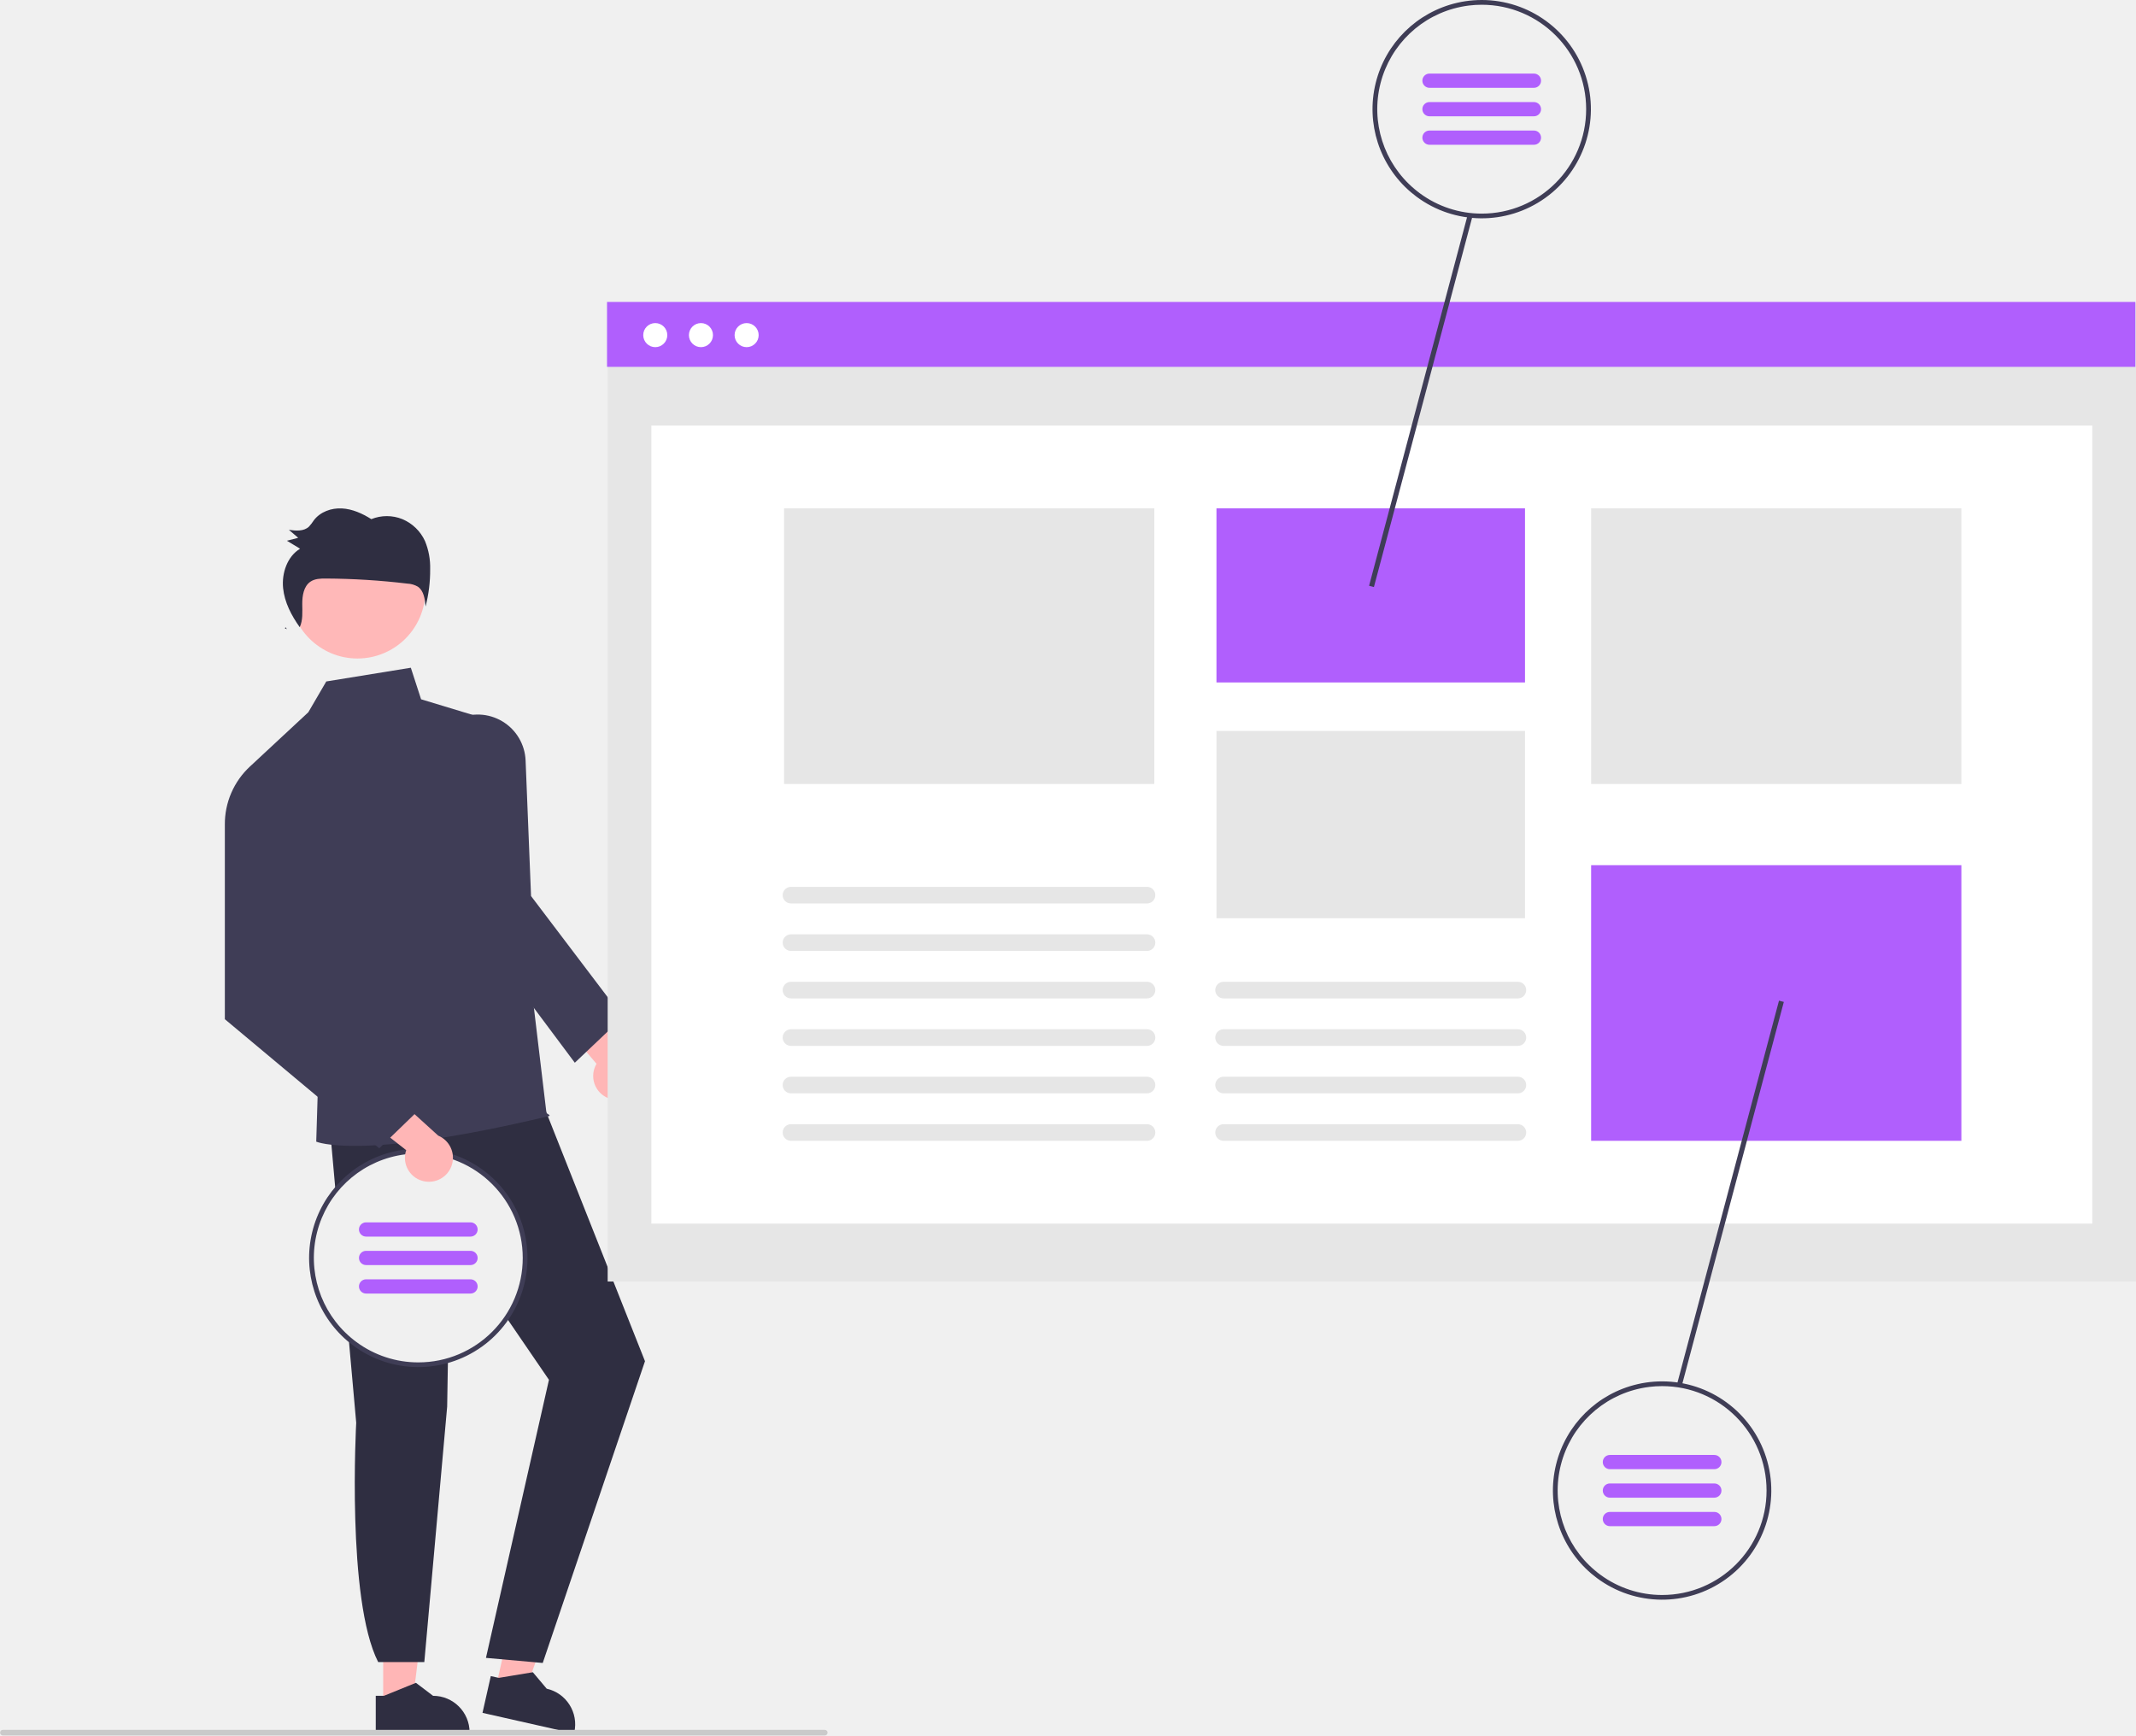
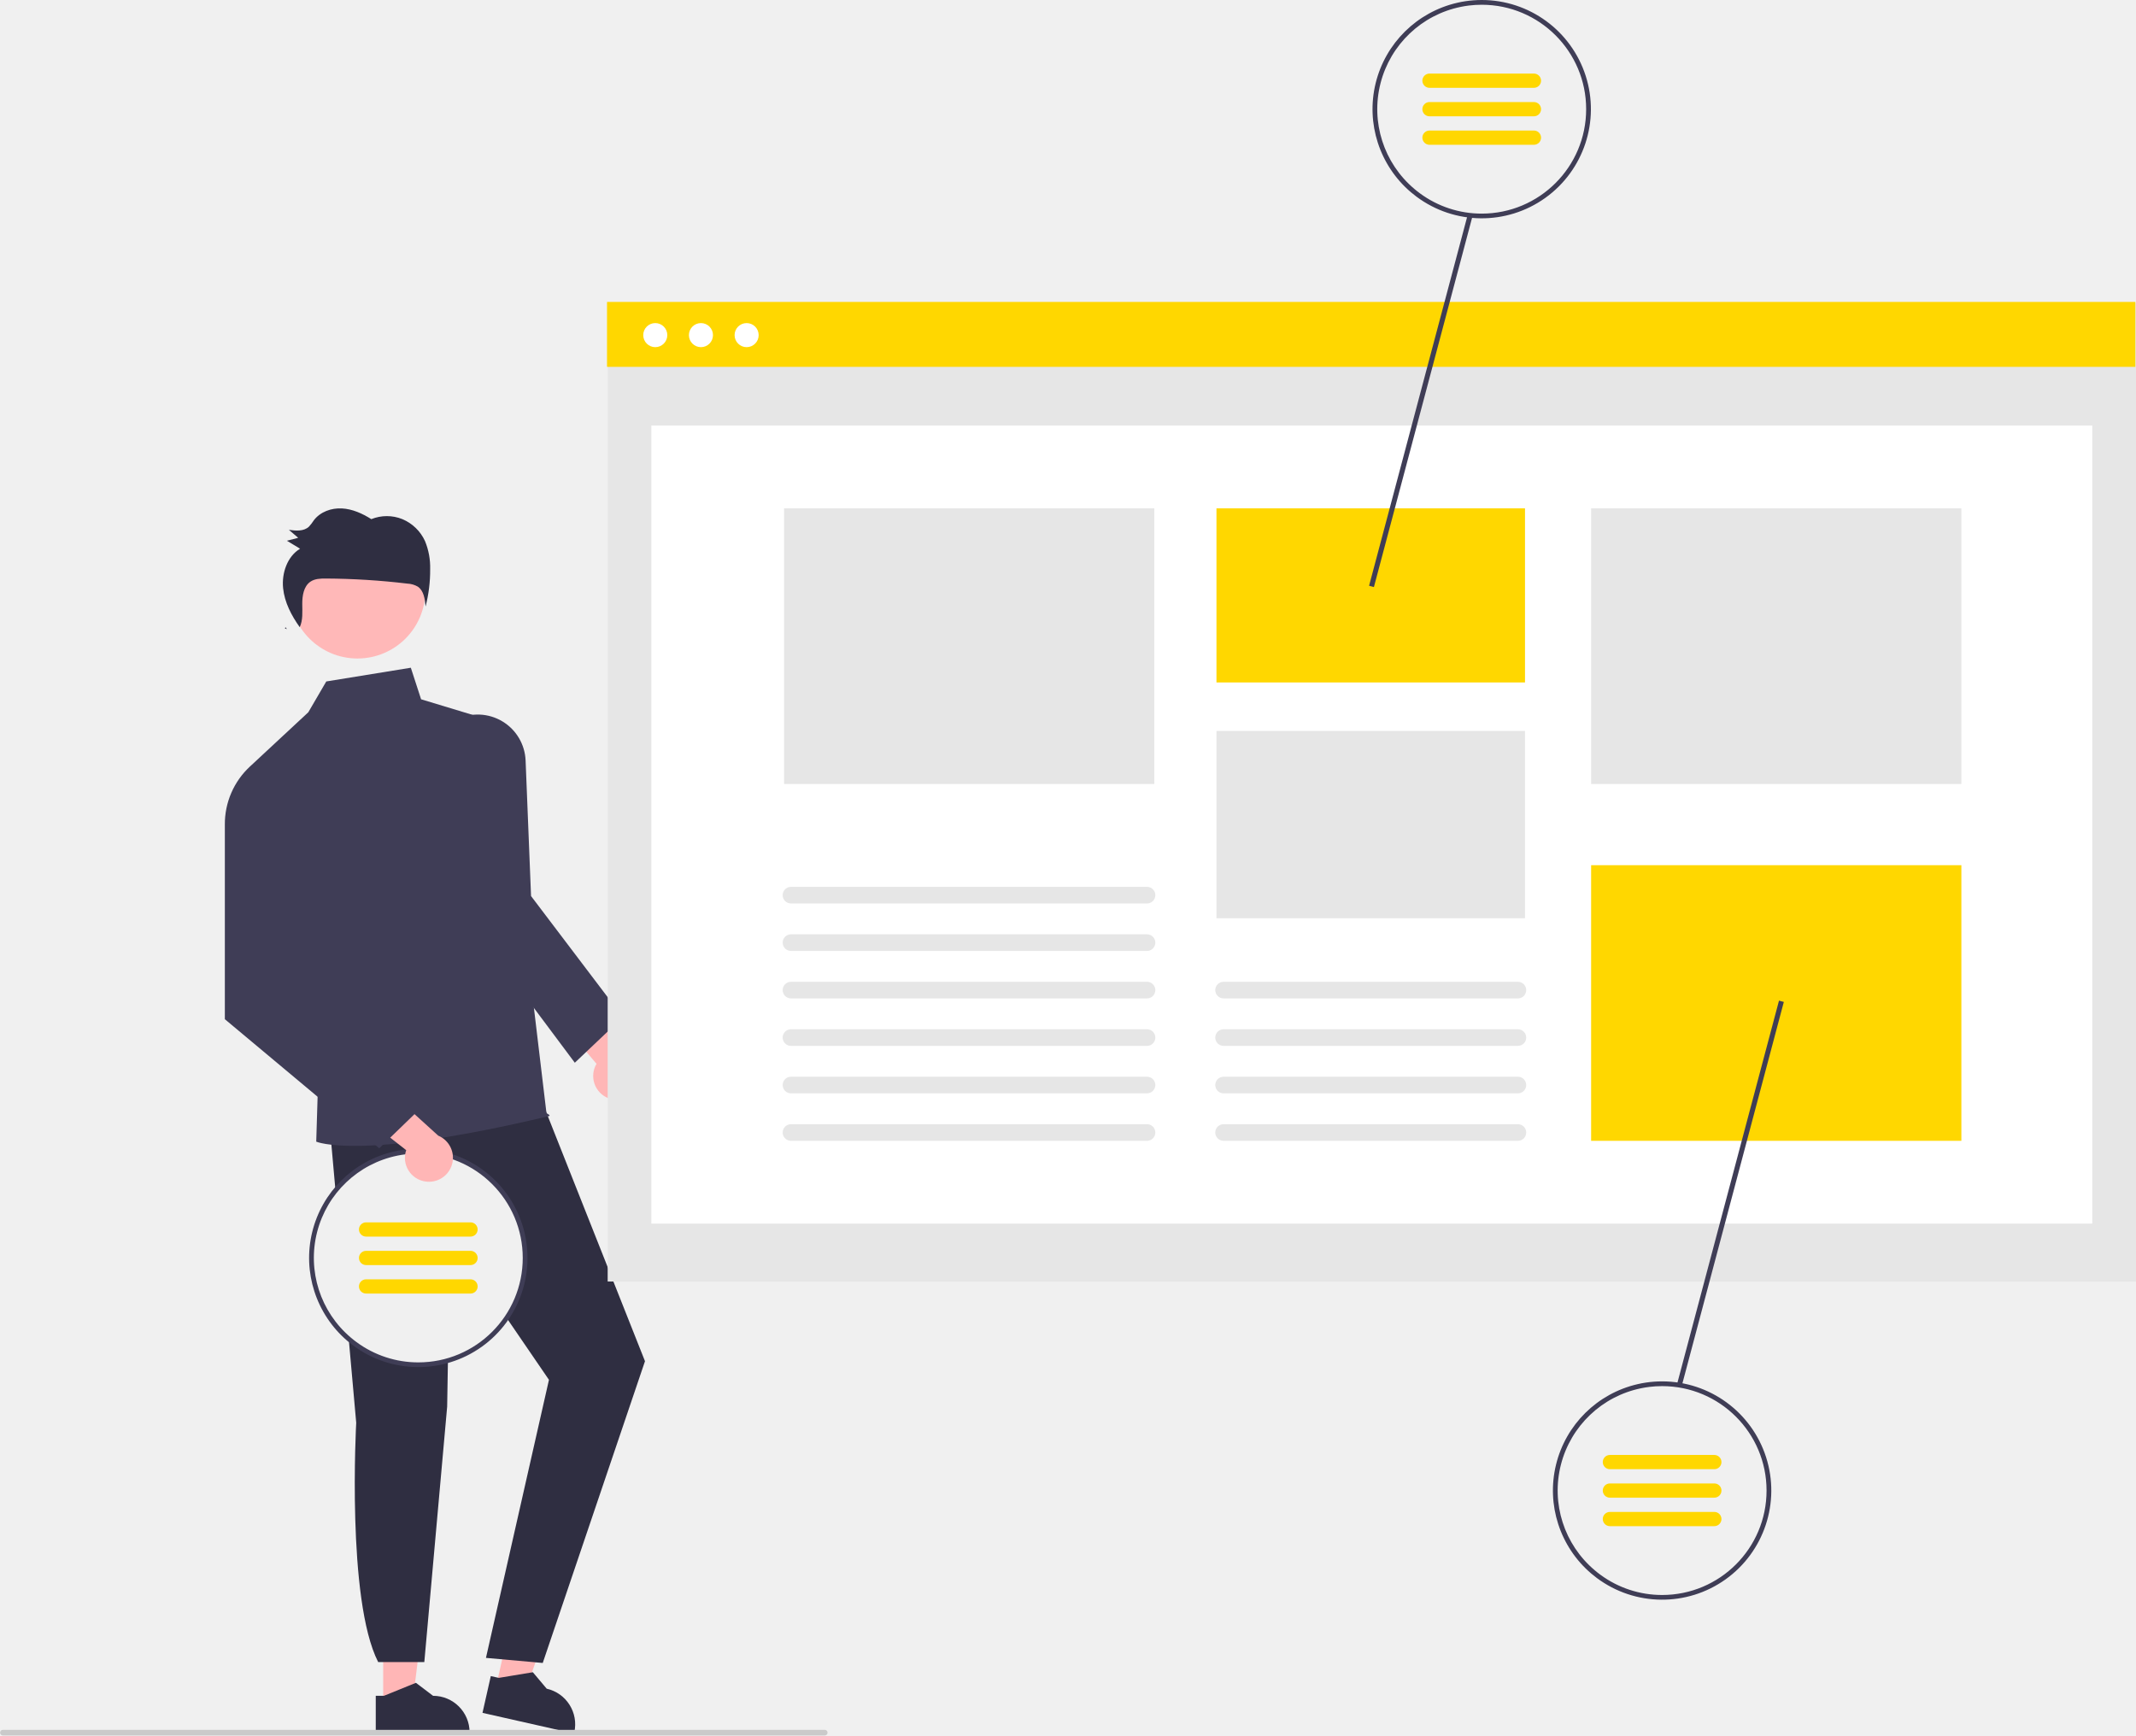
<svg xmlns="http://www.w3.org/2000/svg" id="eab74653-e4ff-4b0f-8495-b71ce9943559" data-name="Layer 1" width="899.866" height="731.191" viewBox="0 0 899.866 731.191">
  <path d="M406.497,547.154a10.056,10.056,0,0,1-5.126-14.543l-23.075-27.286,18.438-2.205,19.086,26.249a10.11,10.11,0,0,1-9.323,17.784Z" transform="translate(-150.0669 -84.40466)" fill="#ffb6b6" />
  <polygon points="161.428 718.482 173.687 718.481 179.52 671.193 161.425 671.194 161.428 718.482" fill="#ffb6b6" />
  <path d="M308.367,798.884l3.451-0,13.472-5.479,7.221,5.478h.001A15.387,15.387,0,0,1,347.899,814.269v.5l-39.531.001Z" transform="translate(-150.0669 -84.40466)" fill="#2f2e41" />
  <polygon points="208.937 710.756 220.896 713.456 237.001 668.614 219.351 664.629 208.937 710.756" fill="#ffb6b6" />
  <path d="M356.835,790.567l3.366.76,14.348-2.377,5.837,6.934.001 0a15.387,15.387,0,0,1,11.619,18.398l-.11.488-38.56-8.706Z" transform="translate(-150.0669 -84.40466)" fill="#2f2e41" />
  <path d="M289.05,559.645l11.086,124.209s-4.154,74.57,9.25,100.81h19.439l9.625-107.62,1.209-72.235L381.335,665.751,354.79,782.905l23.925,2.139,43.075-127.139L374.467,538.551Z" transform="translate(-150.0669 -84.40466)" fill="#2f2e41" />
  <circle cx="150.594" cy="248.849" r="28.591" fill="#ffb8b8" />
  <path d="M360.682,389.09,327.466,379.026l-4.323-13.293-35.62,5.782-7.568,12.977-24.499,22.781L284.159,537.058l-.869,28.346s18.371,8.271,98.045-10.772c.955-.228-1.045-1.228-1.045-1.228Z" transform="translate(-150.0669 -84.40466)" fill="#3f3d56" />
  <path d="M392.226,532.155,353.29,480.015l-11.038-92.406.322-.155a20.182,20.182,0,0,1,28.92,17.373l2.295,57.101,38.67,51.031Z" transform="translate(-150.0669 -84.40466)" fill="#3f3d56" />
  <path d="M270.931,349.476q-.299-.408-.592-.822c-.079.166-.141.338-.231.5Z" transform="translate(-150.0669 -84.40466)" fill="#2f2e41" />
  <path d="M329.101,312.34a18.243,18.243,0,0,0-9.545-9.222,17.417,17.417,0,0,0-13.058.011c-3.78-2.388-7.979-4.281-12.402-4.516s-9.099,1.406-11.825,5.018a19.302,19.302,0,0,1-2.066,2.684c-2.191,2.029-5.521,1.736-8.433,1.321q1.959,1.679,3.919,3.358-2.372.62-4.744,1.239,2.768,1.679,5.535,3.357c-5.356,3.215-7.791,10.232-7.148,16.605.608,6.034,3.521,11.551,7.004,16.456,1.389-2.932,1.09-6.439,1.067-9.741-.024-3.489.593-7.45,3.389-9.4,1.886-1.315,4.311-1.374,6.584-1.361a302.507,302.507,0,0,1,34.316,2.142,9.66,9.66,0,0,1,4.394,1.274c2.519,1.718,3.009,5.264,3.262,8.375a60.682,60.682,0,0,0,1.937-15.731A28.995,28.995,0,0,0,329.101,312.34Z" transform="translate(-150.0669 -84.40466)" fill="#2f2e41" />
  <circle cx="176.224" cy="530" r="45" fill="#f0f0f0" />
  <path d="M326.29,568.405a46.247,46.247,0,0,0-6.91.52c-1.17.17-2.31.39-3.44.66a45.977,45.977,0,0,0-19.49,79.8c.77.65,1.55,1.28,2.36,1.88a45.99,45.99,0,1,0,27.48-82.86Zm0,90a43.746,43.746,0,0,1-26-8.53c-.82-.6-1.61-1.22-2.38-1.88a43.974,43.974,0,0,1,19.62-76.71c1.12-.23,2.24-.41,3.38-.55a43.53,43.53,0,0,1,5.38-.33,44,44,0,1,1,0,88Z" transform="translate(-150.0669 -84.40466)" fill="#3f3d56" />
-   <rect x="301.29" y="599.405" width="50" height="6" rx="3" transform="translate(502.514 1120.405) rotate(-180)" fill="#B05FFD" />
-   <rect x="301.29" y="611.405" width="50" height="6" rx="3" transform="translate(502.514 1144.405) rotate(-180)" fill="#B05FFD" />
-   <rect x="301.29" y="623.405" width="50" height="6" rx="3" transform="translate(502.514 1168.405) rotate(180)" fill="#B05FFD" />
+   <rect x="301.29" y="599.405" width="50" height="6" rx="3" transform="translate(502.514 1120.405) rotate(-180)" fill="#FFD700" />
+   <rect x="301.29" y="611.405" width="50" height="6" rx="3" transform="translate(502.514 1144.405) rotate(-180)" fill="#FFD700" />
+   <rect x="301.29" y="623.405" width="50" height="6" rx="3" transform="translate(502.514 1168.405) rotate(180)" fill="#FFD700" />
  <path d="M329.17,582.179a10.056,10.056,0,0,1-7.98-13.194l-28.149-22.014,17.603-5.914,24.032,21.811a10.11,10.11,0,0,1-5.506,19.31Z" transform="translate(-150.0669 -84.40466)" fill="#ffb6b6" />
  <path d="M272.79,406.905l-17.335.368a33.073,33.073,0,0,0-10.665,24.632v81.909l65.048,54.384,21.034-20.368-48.416-52.749Z" transform="translate(-150.0669 -84.40466)" fill="#3f3d56" />
  <rect x="256.004" y="127.573" width="643.862" height="412.358" fill="#e6e6e6" />
  <rect x="274.416" y="179.293" width="607.039" height="336.243" fill="#fff" />
-   <rect x="255.73" y="127.208" width="643.862" height="27.354" fill="#B05FFD" />
+   <rect x="255.73" y="127.208" width="643.862" height="27.354" fill="#FFD700" />
  <circle cx="276.057" cy="141.192" r="5.07" fill="#fff" />
  <circle cx="295.3" cy="141.192" r="5.07" fill="#fff" />
  <circle cx="314.544" cy="141.192" r="5.07" fill="#fff" />
-   <rect x="512.479" y="214.181" width="129.984" height="73.348" fill="#B05FFD" />
+   <rect x="512.479" y="214.181" width="129.984" height="73.348" fill="#FFD700" />
  <rect x="512.479" y="307.955" width="129.984" height="78.919" fill="#e6e6e6" />
  <rect x="670.317" y="214.181" width="155.981" height="116.125" fill="#e6e6e6" />
-   <rect x="670.317" y="364.523" width="155.981" height="116.125" fill="#B05FFD" />
+   <rect x="670.317" y="364.523" width="155.981" height="116.125" fill="#FFD700" />
  <rect x="330.317" y="214.181" width="155.981" height="116.125" fill="#e6e6e6" />
  <polygon points="621.208 79.642 576.774 246.796 578.81 247.337 622.827 81.748 621.208 79.642" fill="#3f3d56" />
  <polygon points="749.464 421.592 705.447 587.182 707.066 589.288 751.5 422.133 749.464 421.592" fill="#3f3d56" />
  <path d="M633.29,485.052h-150a3.5,3.5,0,0,1,0-7h150a3.5,3.5,0,0,1,0,7Z" transform="translate(-150.0669 -84.40466)" fill="#e6e6e6" />
  <path d="M633.29,465.052h-150a3.5,3.5,0,0,1,0-7h150a3.5,3.5,0,0,1,0,7Z" transform="translate(-150.0669 -84.40466)" fill="#e6e6e6" />
  <path d="M633.29,505.052h-150a3.5,3.5,0,0,1,0-7h150a3.5,3.5,0,0,1,0,7Z" transform="translate(-150.0669 -84.40466)" fill="#e6e6e6" />
  <path d="M633.29,525.052h-150a3.5,3.5,0,1,1,0-7h150a3.5,3.5,0,0,1,0,7Z" transform="translate(-150.0669 -84.40466)" fill="#e6e6e6" />
  <path d="M633.29,545.052h-150a3.5,3.5,0,1,1,0-7h150a3.5,3.5,0,0,1,0,7Z" transform="translate(-150.0669 -84.40466)" fill="#e6e6e6" />
  <path d="M633.29,565.052h-150a3.5,3.5,0,1,1,0-7h150a3.5,3.5,0,0,1,0,7Z" transform="translate(-150.0669 -84.40466)" fill="#e6e6e6" />
  <path d="M789.538,505.052h-124a3.5,3.5,0,0,1,0-7h124a3.5,3.5,0,0,1,0,7Z" transform="translate(-150.0669 -84.40466)" fill="#e6e6e6" />
  <path d="M789.538,525.052h-124a3.5,3.5,0,1,1,0-7h124a3.5,3.5,0,0,1,0,7Z" transform="translate(-150.0669 -84.40466)" fill="#e6e6e6" />
  <path d="M789.538,545.052h-124a3.5,3.5,0,1,1,0-7h124a3.5,3.5,0,0,1,0,7Z" transform="translate(-150.0669 -84.40466)" fill="#e6e6e6" />
  <path d="M789.538,565.052h-124a3.5,3.5,0,1,1,0-7h124a3.5,3.5,0,0,1,0,7Z" transform="translate(-150.0669 -84.40466)" fill="#e6e6e6" />
  <circle cx="624.224" cy="46" r="45" fill="#f0f0f0" />
  <path d="M774.29,84.405a46.247,46.247,0,0,0-6.91.52c-1.17.17-2.31.39-3.44.66a45.977,45.977,0,0,0-19.49,79.8c.77.65,1.55,1.28,2.36,1.88a45.99,45.99,0,1,0,27.48-82.86Zm0,90a43.746,43.746,0,0,1-26-8.53c-.82-.6-1.61-1.22-2.38-1.88a43.974,43.974,0,0,1,19.62-76.71c1.12-.23,2.24-.41,3.38-.55a43.53,43.53,0,0,1,5.38-.33,44,44,0,0,1,0,88Z" transform="translate(-150.0669 -84.40466)" fill="#3f3d56" />
-   <rect x="749.29" y="115.405" width="50" height="6" rx="3" transform="translate(1398.514 152.4047) rotate(-180)" fill="#B05FFD" />
-   <rect x="749.29" y="127.405" width="50" height="6" rx="3" transform="translate(1398.514 176.4047) rotate(-180)" fill="#B05FFD" />
-   <rect x="749.29" y="139.405" width="50" height="6" rx="3" transform="translate(1398.514 200.4047) rotate(180)" fill="#B05FFD" />
+   <rect x="749.29" y="115.405" width="50" height="6" rx="3" transform="translate(1398.514 152.4047) rotate(-180)" fill="#FFD700" />
+   <rect x="749.29" y="127.405" width="50" height="6" rx="3" transform="translate(1398.514 176.4047) rotate(-180)" fill="#FFD700" />
+   <rect x="749.29" y="139.405" width="50" height="6" rx="3" transform="translate(1398.514 200.4047) rotate(180)" fill="#FFD700" />
  <circle cx="700.224" cy="628" r="45" fill="#f0f0f0" />
  <path d="M850.29,666.405a46.247,46.247,0,0,0-6.91.52c-1.17.17-2.31.39-3.44.66a45.977,45.977,0,0,0-19.49,79.8c.77.65,1.55,1.28,2.36,1.88a45.99,45.99,0,1,0,27.48-82.86Zm0,90a43.746,43.746,0,0,1-26-8.53c-.82-.6-1.61-1.22-2.38-1.88a43.974,43.974,0,0,1,19.62-76.71c1.12-.23,2.24-.41,3.38-.55a43.53,43.53,0,0,1,5.38-.33,44,44,0,0,1,0,88Z" transform="translate(-150.0669 -84.40466)" fill="#3f3d56" />
-   <rect x="825.29" y="697.405" width="50" height="6" rx="3" transform="translate(1550.514 1316.405) rotate(-180)" fill="#B05FFD" />
-   <rect x="825.29" y="709.405" width="50" height="6" rx="3" transform="translate(1550.514 1340.405) rotate(-180)" fill="#B05FFD" />
-   <rect x="825.29" y="721.405" width="50" height="6" rx="3" transform="translate(1550.514 1364.405) rotate(180)" fill="#B05FFD" />
+   <rect x="825.29" y="697.405" width="50" height="6" rx="3" transform="translate(1550.514 1316.405) rotate(-180)" fill="#FFD700" />
+   <rect x="825.29" y="709.405" width="50" height="6" rx="3" transform="translate(1550.514 1340.405) rotate(-180)" fill="#FFD700" />
+   <rect x="825.29" y="721.405" width="50" height="6" rx="3" transform="translate(1550.514 1364.405) rotate(180)" fill="#FFD700" />
  <path d="M497.552,815.595h-346.294a1.191,1.191,0,0,1,0-2.381h346.294a1.191,1.191,0,0,1,0,2.381Z" transform="translate(-150.0669 -84.40466)" fill="#cacaca" />
</svg>
